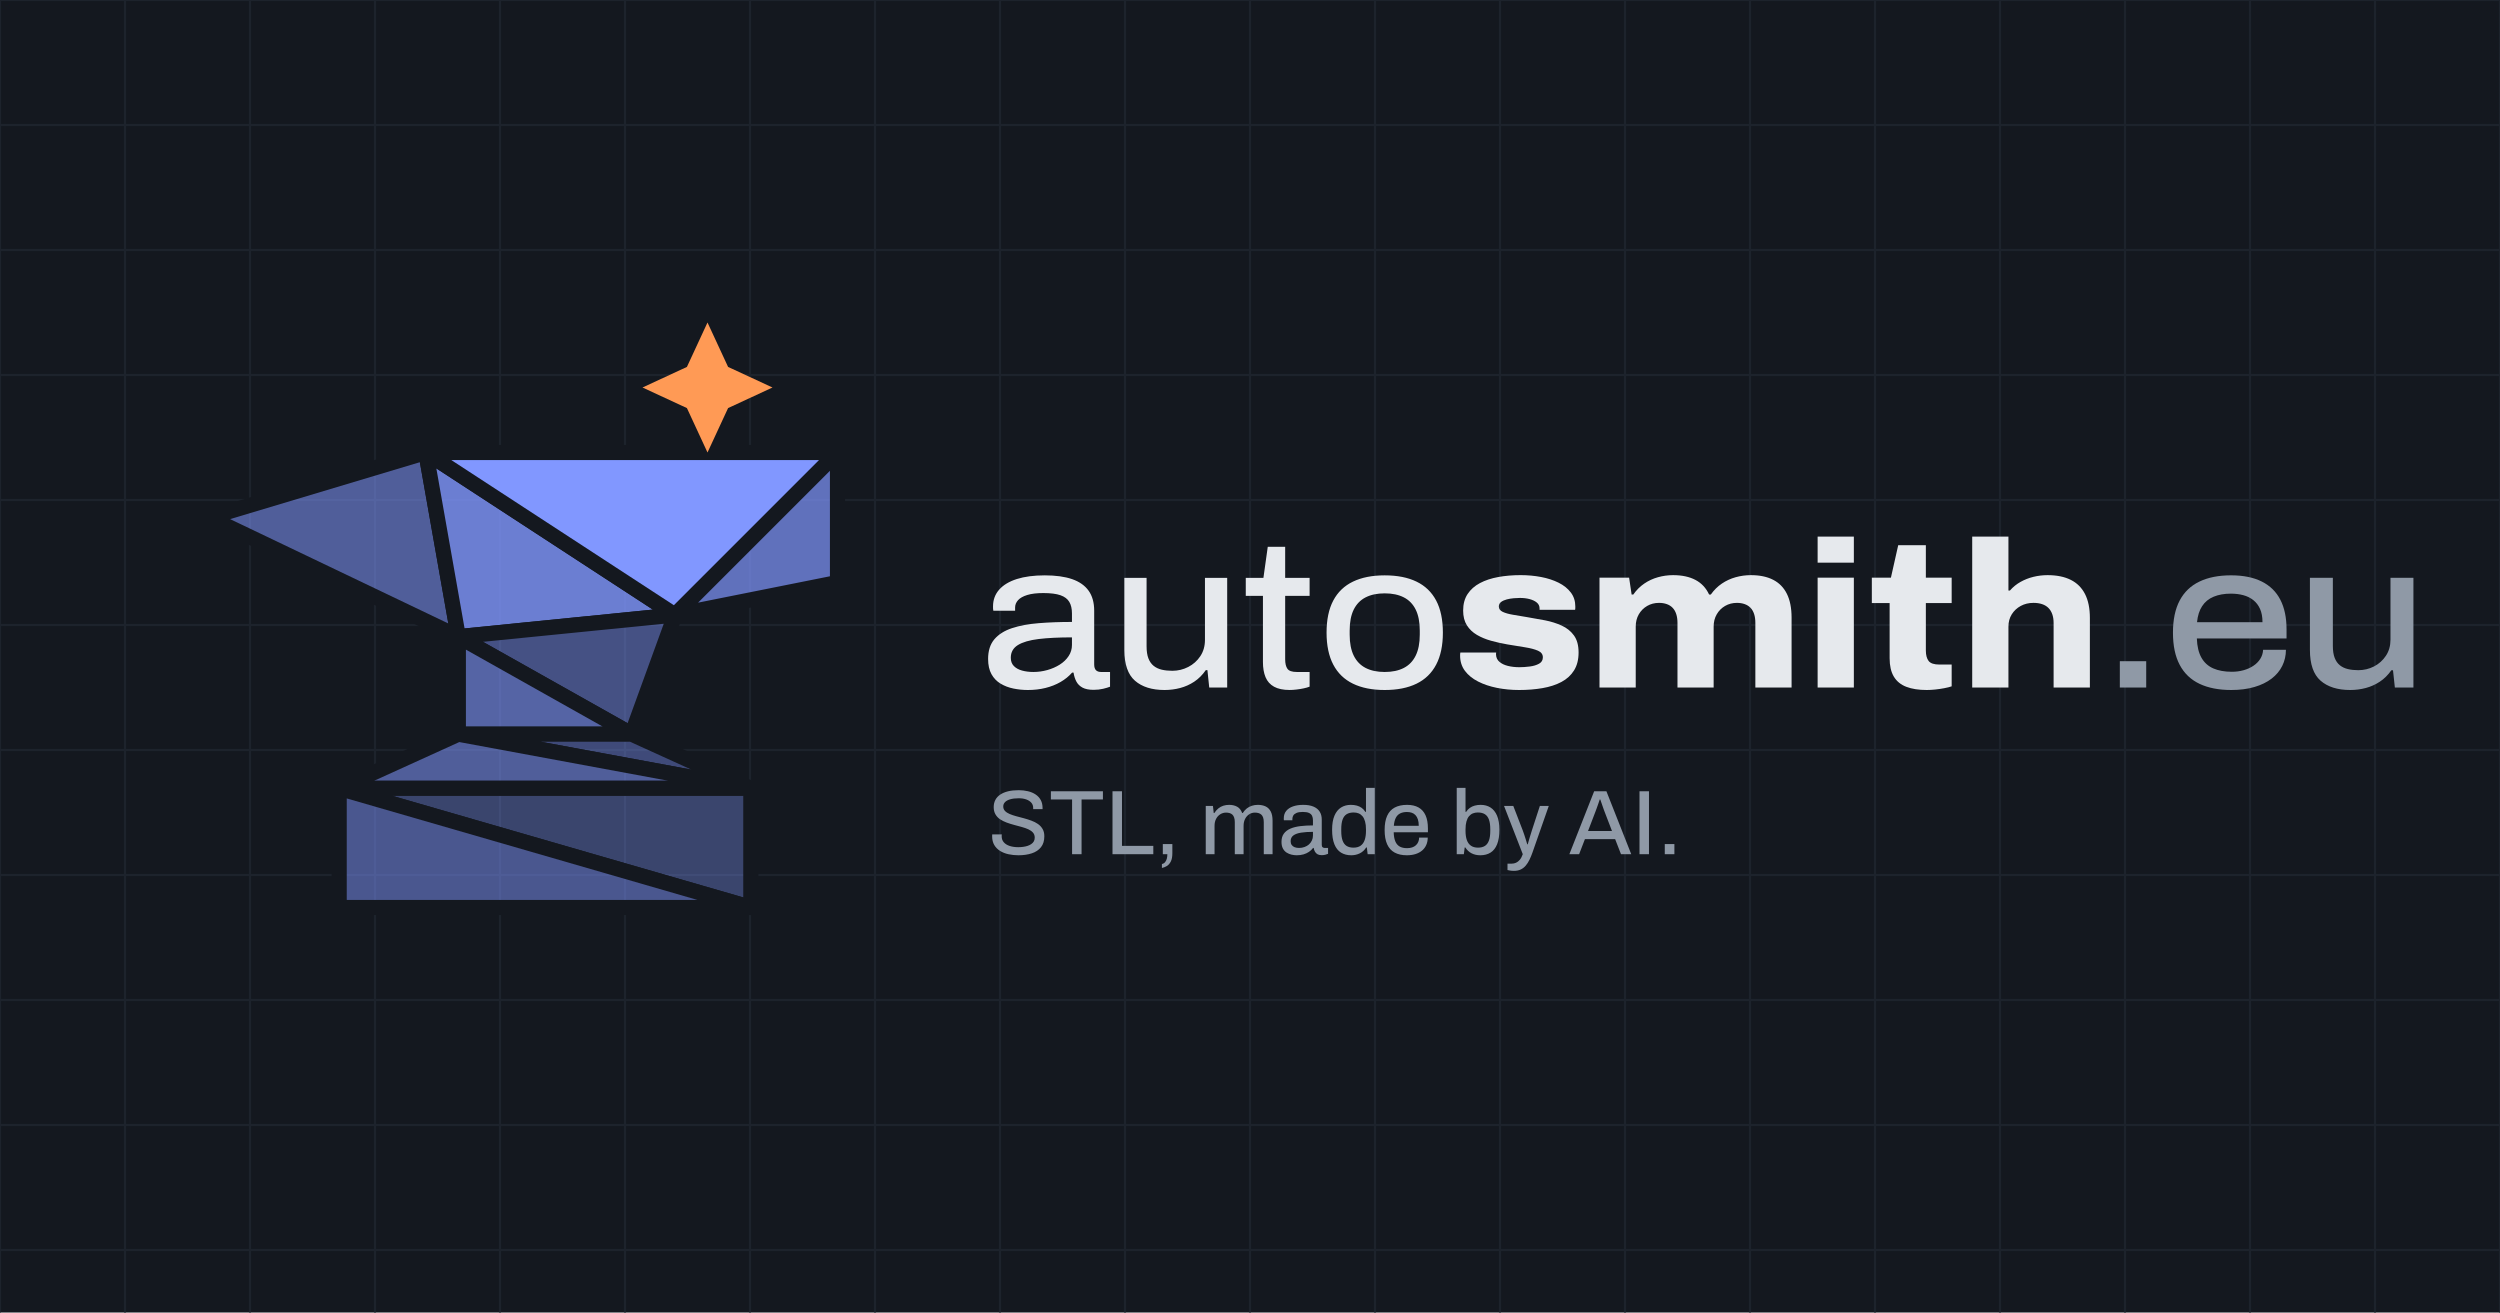
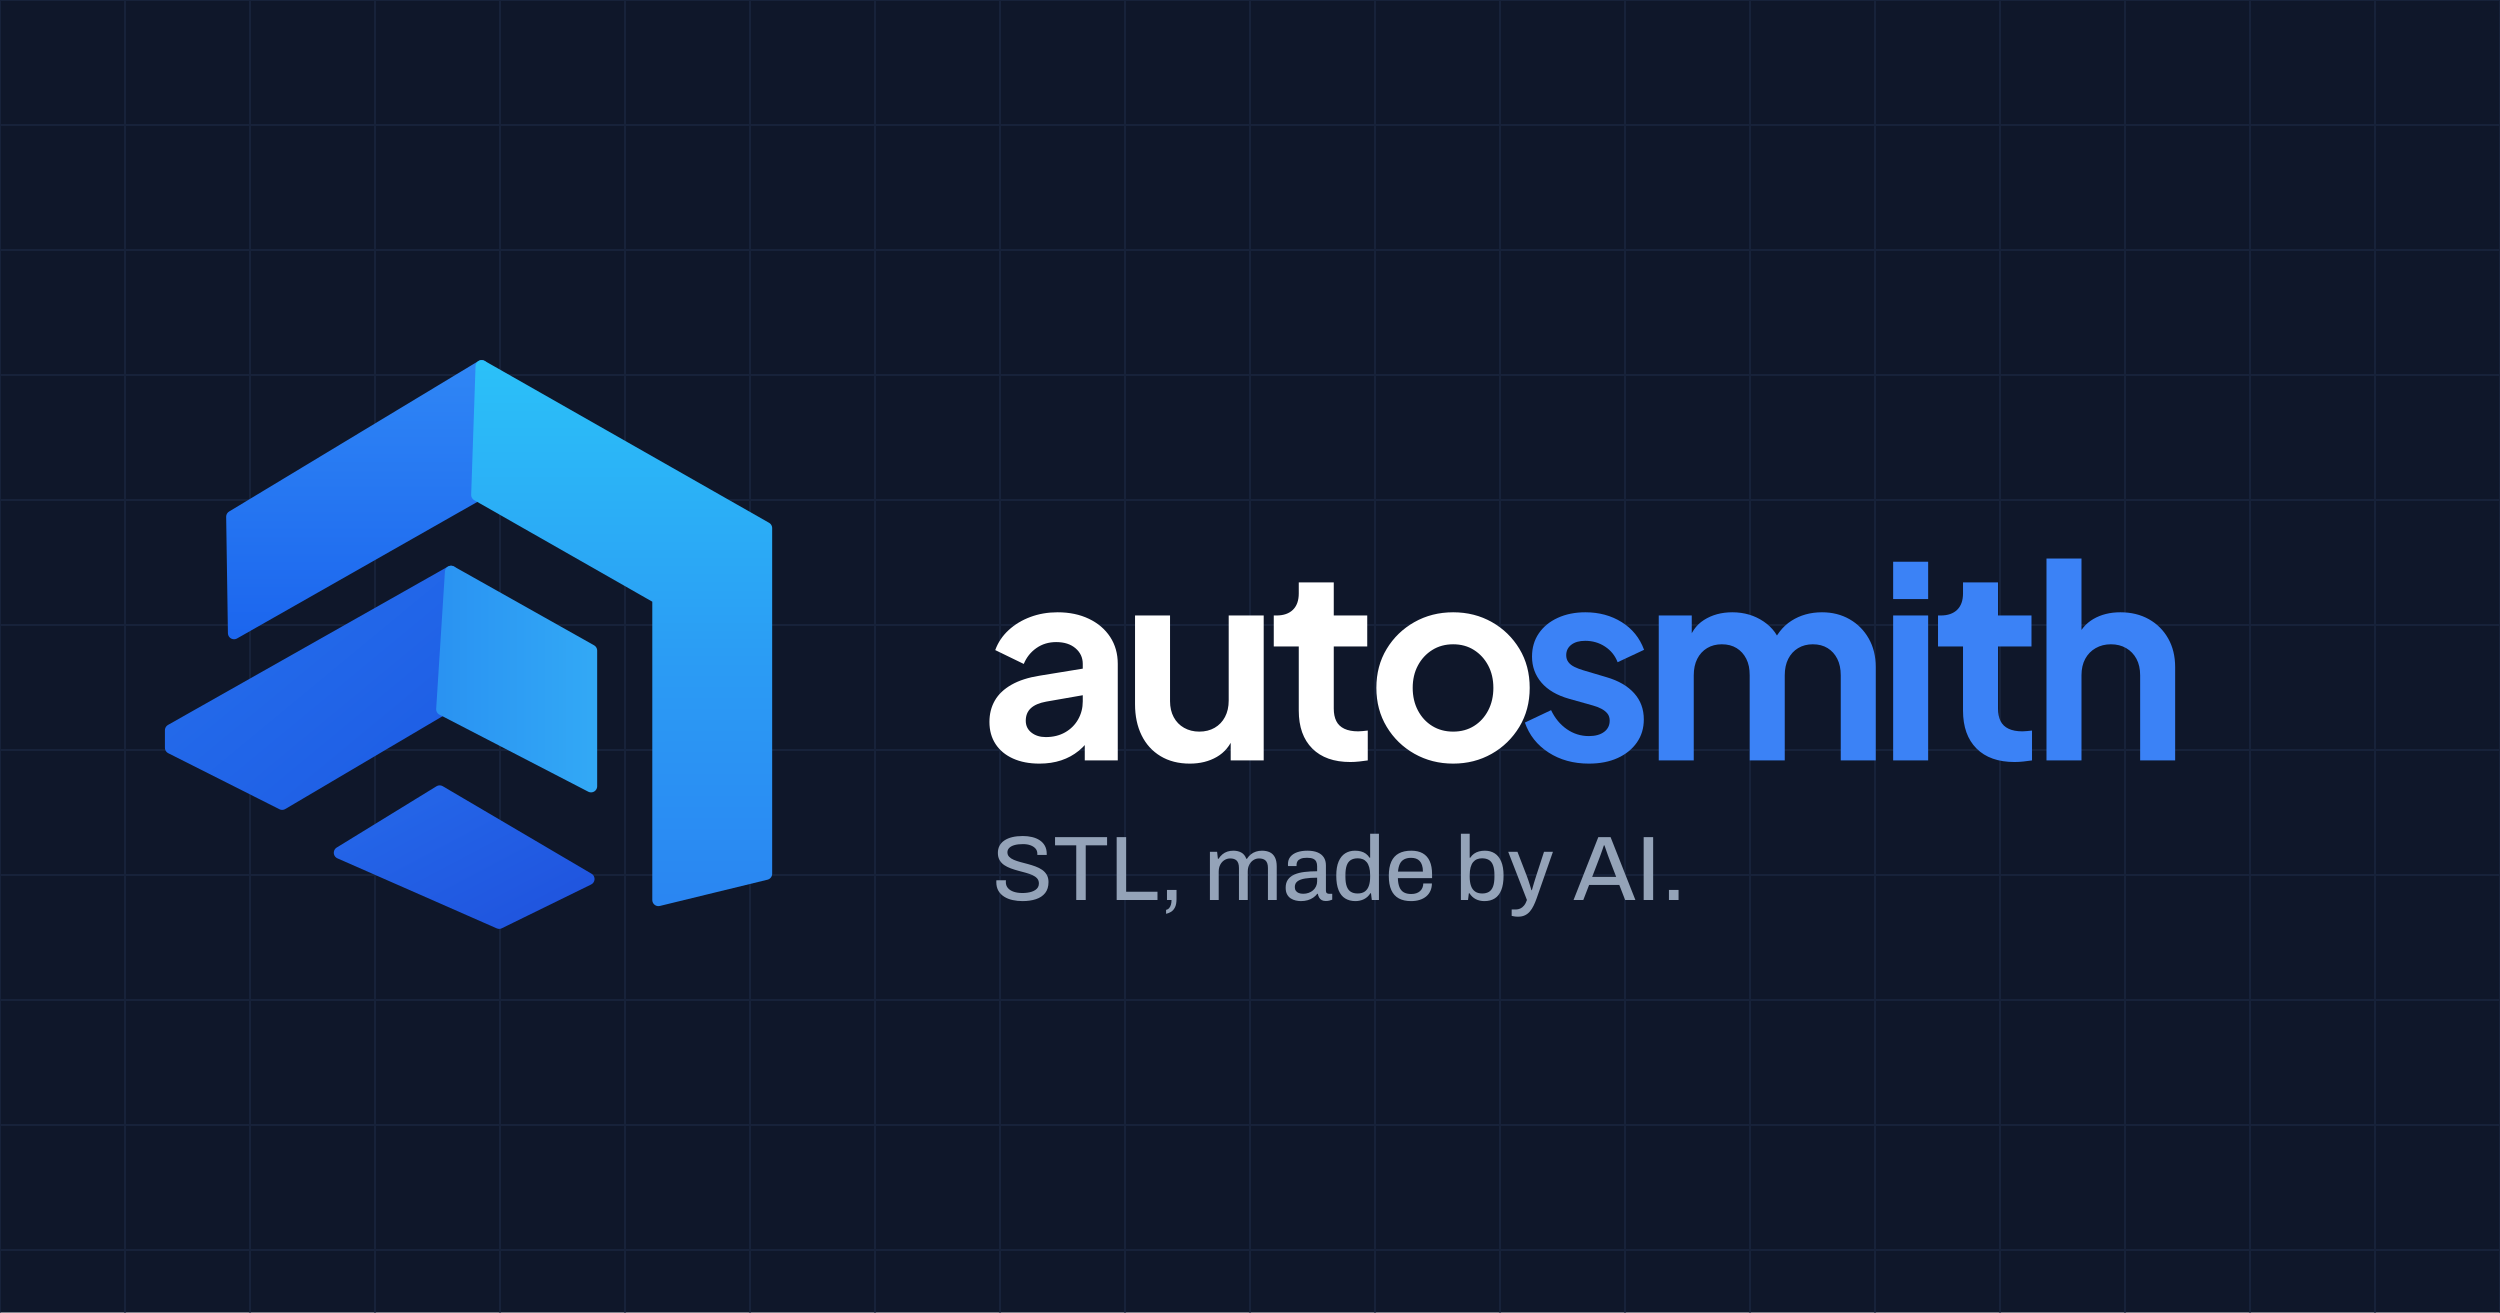
<svg xmlns="http://www.w3.org/2000/svg" viewBox="0 0 1200 630" role="img" aria-label="autosmith.eu: STL, made by AI.">
-   <rect width="1200" height="630" fill="#14181f" />
-   <g stroke="#1d232c" stroke-width="1">
+   <defs>
+     <linearGradient id="ma" x1="0" y1="0" x2="0" y2="1">
+       <stop offset="0" stop-color="#2F86F5" />
+       <stop offset="1" stop-color="#1C66EE" />
+     </linearGradient>
+     <linearGradient id="mb" x1="0" y1="0" x2="0" y2="1">
+       <stop offset="0" stop-color="#2BC0F8" />
+       <stop offset=".55" stop-color="#2B9CF4" />
+       <stop offset="1" stop-color="#2A86F2" />
+     </linearGradient>
+     <linearGradient id="mc" x1="0" y1="0" x2="1" y2="1">
+       <stop offset="0" stop-color="#2670EC" />
+       <stop offset="1" stop-color="#1D5BE4" />
+     </linearGradient>
+     <linearGradient id="md" x1="0" y1="0" x2="1" y2="0">
+       <stop offset="0" stop-color="#2A93F2" />
+       <stop offset="1" stop-color="#32A8F5" />
+     </linearGradient>
+     <linearGradient id="me" x1="0" y1="0" x2="1" y2="1">
+       <stop offset="0" stop-color="#2569EA" />
+       <stop offset="1" stop-color="#1F52DD" />
+     </linearGradient>
+   </defs>
+   <rect width="1200" height="630" fill="#0f172a" />
+   <g stroke="#17223a" stroke-width="1">
    <path d="M0 0V630" />
    <path d="M60 0V630" />
    <path d="M120 0V630" />
    <path d="M180 0V630" />
    <path d="M240 0V630" />
    <path d="M300 0V630" />
    <path d="M360 0V630" />
    <path d="M420 0V630" />
    <path d="M480 0V630" />
    <path d="M540 0V630" />
    <path d="M600 0V630" />
    <path d="M660 0V630" />
    <path d="M720 0V630" />
    <path d="M780 0V630" />
    <path d="M840 0V630" />
    <path d="M900 0V630" />
    <path d="M960 0V630" />
    <path d="M1020 0V630" />
    <path d="M1080 0V630" />
    <path d="M1140 0V630" />
    <path d="M1200 0V630" />
    <path d="M0 0H1200" />
    <path d="M0 60H1200" />
    <path d="M0 120H1200" />
    <path d="M0 180H1200" />
    <path d="M0 240H1200" />
    <path d="M0 300H1200" />
    <path d="M0 360H1200" />
    <path d="M0 420H1200" />
    <path d="M0 480H1200" />
    <path d="M0 540H1200" />
    <path d="M0 600H1200" />
  </g>
-   <g transform="translate(90 160) scale(5.2)">
-     <path d="M2 17 22 11 25 28Z" fill="#8197ff" fill-opacity="0.55" stroke="#14181f" stroke-width="1.4" stroke-linejoin="round" />
-     <path d="M22 11 25 28 45 26Z" fill="#8197ff" fill-opacity="0.8" stroke="#14181f" stroke-width="1.4" stroke-linejoin="round" />
-     <path d="M22 11 60 11 45 26Z" fill="#8197ff" fill-opacity="1" stroke="#14181f" stroke-width="1.4" stroke-linejoin="round" />
-     <path d="M60 11 60 23 45 26Z" fill="#8197ff" fill-opacity="0.7" stroke="#14181f" stroke-width="1.4" stroke-linejoin="round" />
-     <path d="M25 28 45 26 41 37Z" fill="#8197ff" fill-opacity="0.45" stroke="#14181f" stroke-width="1.4" stroke-linejoin="round" />
-     <path d="M25 28 41 37 25 37Z" fill="#8197ff" fill-opacity="0.6" stroke="#14181f" stroke-width="1.4" stroke-linejoin="round" />
-     <path d="M25 37 41 37 52 42Z" fill="#8197ff" fill-opacity="0.4" stroke="#14181f" stroke-width="1.4" stroke-linejoin="round" />
-     <path d="M25 37 52 42 14 42Z" fill="#8197ff" fill-opacity="0.55" stroke="#14181f" stroke-width="1.4" stroke-linejoin="round" />
-     <path d="M14 42 52 42 52 53Z" fill="#8197ff" fill-opacity="0.35" stroke="#14181f" stroke-width="1.4" stroke-linejoin="round" />
-     <path d="M14 42 52 53 14 53Z" fill="#8197ff" fill-opacity="0.5" stroke="#14181f" stroke-width="1.4" stroke-linejoin="round" />
-     <path d="M48 -1 49.9 3.1 54 5 49.9 6.9 48 11 46.1 6.9 42 5 46.1 3.1Z" fill="#ff9a55" />
+   <g transform="translate(59 159) scale(.42)">
+     <path d="M410 40 125 212 127 345 405 187Z" fill="url(#ma)" stroke="url(#ma)" stroke-width="14" stroke-linejoin="round" />
+     <path d="M410 40 735 225 735 620 612 650 612 305 405 187Z" fill="url(#mb)" stroke="url(#mb)" stroke-width="14" stroke-linejoin="round" />
+     <path d="M55 456 375 275 365 432 182 540 55 476Z" fill="url(#mc)" stroke="url(#mc)" stroke-width="14" stroke-linejoin="round" />
+     <path d="M375 275 535 365 535 520 365 432Z" fill="url(#md)" stroke="url(#md)" stroke-width="14" stroke-linejoin="round" />
+     <path d="M248 596 362 526 532 626 430 676Z" fill="url(#me)" stroke="url(#me)" stroke-width="14" stroke-linejoin="round" />
  </g>
-   <g transform="translate(470 330)">
-     <path fill="#e6e9ed" d="M23.4 1.2Q19.86 1.2 16.45 0.5Q13.03 -0.2 10.28 -1.85Q7.52 -3.5 5.91 -6.39Q4.29 -9.29 4.29 -13.7Q4.29 -19.61 7.3 -23.15Q10.32 -26.69 15.77 -28.49Q21.22 -30.29 28.58 -30.88Q35.94 -31.47 44.54 -31.47V-35.57Q44.54 -38.93 43.27 -41.08Q42 -43.24 39.02 -44.29Q36.04 -45.33 30.78 -45.33Q26.08 -45.33 23.07 -44.4Q20.07 -43.47 18.66 -41.91Q17.25 -40.34 17.25 -38.39V-36.86H6.8Q6.7 -37.33 6.67 -37.79Q6.65 -38.26 6.65 -38.89Q6.65 -43.61 9.59 -46.95Q12.53 -50.3 18.09 -52.07Q23.65 -53.83 31.5 -53.83Q39.35 -53.83 44.61 -52.02Q49.86 -50.2 52.53 -46.46Q55.21 -42.73 55.21 -36.85V-11.12Q55.21 -9.17 56.06 -8.31Q56.91 -7.45 58.52 -7.45H62.82V-0.38Q61.56 0.12 59.48 0.62Q57.41 1.12 54.93 1.12Q51.6 1.12 49.61 0.06Q47.63 -1.01 46.64 -2.89Q45.66 -4.77 45.3 -7.14H44.6Q42.34 -4.55 39.07 -2.65Q35.8 -0.76 31.83 0.22Q27.86 1.2 23.4 1.2ZM26.01 -7.45Q29.4 -7.45 32.7 -8.37Q36 -9.3 38.66 -10.97Q41.33 -12.65 42.93 -15.07Q44.54 -17.48 44.54 -20.44V-24.06Q35.12 -24.06 28.55 -23.27Q21.98 -22.47 18.58 -20.36Q15.18 -18.25 15.18 -14.28Q15.18 -11.81 16.65 -10.31Q18.11 -8.81 20.59 -8.13Q23.07 -7.45 26.01 -7.45Z M88.99 1.2Q79.89 1.2 74.79 -3.25Q69.69 -7.7 69.69 -17.96V-52.63H80.36V-19.75Q80.36 -16.23 81.24 -13.96Q82.13 -11.68 83.77 -10.38Q85.41 -9.07 87.69 -8.54Q89.96 -8.02 92.69 -8.02Q96.79 -8.02 100.36 -9.86Q103.93 -11.69 106.16 -15.04Q108.38 -18.39 108.38 -22.86V-52.63H119.05V0H110.43L109.56 -8.33H108.78Q106.38 -4.88 103.23 -2.79Q100.07 -0.7 96.44 0.25Q92.81 1.2 88.99 1.2Z M149.05 1.19Q144.37 1.19 141.54 -0.38Q138.72 -1.94 137.46 -4.95Q136.21 -7.96 136.21 -12.23V-43.99H127.97V-52.63H136.44L138.53 -67.55H146.88V-52.63H158.61V-43.99H146.88V-13.56Q146.88 -10.51 147.97 -8.98Q149.06 -7.45 152.48 -7.45H158.61V-0.41Q157.43 0.06 155.74 0.42Q154.05 0.78 152.28 0.98Q150.51 1.19 149.05 1.19Z M194.66 1.2Q185.66 1.2 179.42 -1.83Q173.18 -4.86 169.97 -10.98Q166.75 -17.11 166.75 -26.33Q166.75 -35.66 169.97 -41.74Q173.18 -47.81 179.42 -50.82Q185.66 -53.83 194.66 -53.83Q203.72 -53.83 209.93 -50.82Q216.15 -47.81 219.36 -41.74Q222.58 -35.66 222.58 -26.33Q222.58 -17.11 219.36 -10.98Q216.15 -4.86 209.93 -1.83Q203.72 1.2 194.66 1.2ZM194.66 -7.45Q200.06 -7.45 203.82 -9.38Q207.58 -11.32 209.53 -15.3Q211.49 -19.29 211.49 -25.37V-27.3Q211.49 -33.45 209.53 -37.4Q207.58 -41.35 203.82 -43.27Q200.06 -45.19 194.66 -45.19Q189.28 -45.19 185.51 -43.27Q181.75 -41.35 179.79 -37.4Q177.84 -33.45 177.84 -27.3V-25.37Q177.84 -19.29 179.79 -15.3Q181.75 -11.32 185.51 -9.38Q189.28 -7.45 194.66 -7.45Z" />
-     <path fill="#e6e9ed" d="M259.16 1.2Q253.61 1.2 248.54 0.18Q243.46 -0.84 239.48 -2.87Q235.49 -4.9 233.17 -7.99Q230.85 -11.09 230.85 -15.31Q230.85 -15.7 230.87 -16.07Q230.9 -16.45 230.97 -16.8H248.17Q248.11 -16.54 248.1 -16.28Q248.09 -16.01 248.09 -15.81Q248.17 -13.67 249.72 -12.33Q251.28 -10.98 253.81 -10.36Q256.35 -9.74 259.3 -9.74Q261.69 -9.74 264.31 -10.08Q266.92 -10.41 268.74 -11.42Q270.57 -12.42 270.57 -14.48Q270.57 -16.64 268.24 -17.66Q265.91 -18.68 262.03 -19.3Q258.15 -19.91 253.45 -20.7Q249.47 -21.39 245.71 -22.44Q241.95 -23.48 238.93 -25.25Q235.91 -27.01 234.11 -29.84Q232.31 -32.68 232.31 -36.93Q232.31 -41.62 234.45 -44.87Q236.59 -48.11 240.38 -50.12Q244.16 -52.12 249.17 -53.03Q254.18 -53.94 259.9 -53.94Q265.02 -53.94 269.72 -53.04Q274.41 -52.15 278.13 -50.3Q281.84 -48.45 283.99 -45.6Q286.15 -42.76 286.15 -38.9Q286.15 -38.48 286.14 -37.99Q286.12 -37.51 286.05 -37.29H268.99V-37.97Q268.99 -39.67 267.67 -40.77Q266.36 -41.86 264.23 -42.43Q262.11 -42.99 259.58 -42.99Q258.34 -42.99 256.6 -42.85Q254.86 -42.7 253.23 -42.28Q251.6 -41.85 250.52 -41.05Q249.44 -40.24 249.44 -38.88Q249.44 -37.19 251.3 -36.31Q253.17 -35.43 256.26 -34.91Q259.35 -34.39 262.99 -33.78Q267.24 -33.09 271.61 -32.24Q275.98 -31.38 279.63 -29.71Q283.28 -28.04 285.5 -24.98Q287.72 -21.92 287.72 -16.79Q287.72 -11.69 285.54 -8.2Q283.36 -4.71 279.47 -2.65Q275.59 -0.6 270.39 0.3Q265.18 1.2 259.16 1.2Z M297.76 0V-52.73H311.97L313.18 -44.62H313.98Q316.21 -47.81 319.23 -49.87Q322.24 -51.93 325.81 -52.93Q329.38 -53.93 333.08 -53.93Q339.47 -53.93 343.83 -51.63Q348.2 -49.32 350.37 -44.62H351.19Q353.44 -47.81 356.48 -49.87Q359.52 -51.93 363.1 -52.93Q366.69 -53.93 370.41 -53.93Q376.79 -53.93 381.13 -51.69Q385.48 -49.46 387.72 -44.93Q389.96 -40.4 389.96 -33.52V0H372.57V-31.02Q372.57 -33.43 371.98 -35.25Q371.38 -37.07 370.26 -38.24Q369.13 -39.42 367.46 -40.02Q365.8 -40.62 363.73 -40.62Q360.58 -40.62 358.04 -39.15Q355.5 -37.67 354.03 -35.12Q352.55 -32.56 352.55 -29.23V0H335.19V-31.02Q335.19 -33.43 334.59 -35.25Q334 -37.07 332.87 -38.24Q331.75 -39.42 330.08 -40.02Q328.41 -40.62 326.33 -40.62Q323.18 -40.62 320.64 -39.15Q318.1 -37.67 316.62 -35.12Q315.15 -32.56 315.15 -29.23V0Z M402.46 -59.91V-72.43H419.85V-59.91ZM402.46 0V-52.73H419.85V0Z M454.85 1.2Q449.01 1.2 445.03 -0.33Q441.05 -1.86 439.03 -5.24Q437.02 -8.61 437.02 -14.07V-40.52H428.48V-52.73H437.64L441.14 -68.29H454.41V-52.73H466.8V-40.52H454.41V-17.76Q454.41 -14.48 455.74 -12.74Q457.08 -11.01 460.95 -11.01H466.8V-0.56Q465.44 -0.08 463.26 0.33Q461.08 0.75 458.82 0.98Q456.56 1.2 454.85 1.2Z M476.66 0V-72.43H494.05V-46.56H494.77Q496.98 -49.08 499.86 -50.69Q502.74 -52.31 506.06 -53.12Q509.38 -53.93 512.81 -53.93Q519.46 -53.93 523.97 -51.67Q528.48 -49.41 530.81 -44.86Q533.14 -40.3 533.14 -33.38V0H515.73V-30.94Q515.73 -33.38 515.08 -35.2Q514.43 -37.02 513.21 -38.22Q511.99 -39.42 510.19 -40.02Q508.39 -40.62 506.06 -40.62Q502.66 -40.62 499.95 -39.15Q497.24 -37.67 495.64 -35.12Q494.05 -32.56 494.05 -29.23V0Z" />
-     <path fill="#8f99a6" d="M547.52 0V-12.62H560.18V0Z M600.99 1.2Q592.03 1.2 585.78 -1.76Q579.54 -4.71 576.28 -10.82Q573.02 -16.92 573.02 -26.3Q573.02 -35.64 576.24 -41.74Q579.46 -47.83 585.7 -50.83Q591.93 -53.84 600.91 -53.84Q609.74 -53.84 615.67 -50.85Q621.61 -47.87 624.57 -42.11Q627.54 -36.35 627.54 -27.91V-23.53H584.49Q584.68 -17.9 586.67 -14.35Q588.66 -10.8 592.36 -9.17Q596.06 -7.55 601.28 -7.55Q604.25 -7.55 606.9 -8.29Q609.55 -9.03 611.6 -10.4Q613.66 -11.76 614.91 -13.72Q616.16 -15.68 616.29 -18.08H627.25Q627.23 -13.91 625.48 -10.37Q623.73 -6.83 620.36 -4.25Q617 -1.67 612.12 -0.24Q607.24 1.2 600.99 1.2ZM584.57 -31.34H615.99Q615.99 -35.11 614.82 -37.72Q613.65 -40.32 611.57 -41.96Q609.5 -43.59 606.76 -44.32Q604.02 -45.05 600.83 -45.05Q596.07 -45.05 592.55 -43.58Q589.02 -42.11 587.03 -39.06Q585.03 -36.02 584.57 -31.34Z M658.1 1.2Q648.99 1.2 643.87 -3.28Q638.76 -7.76 638.76 -18.04V-52.64H649.77V-19.91Q649.77 -16.46 650.65 -14.21Q651.52 -11.97 653.14 -10.67Q654.76 -9.37 657.01 -8.84Q659.26 -8.31 661.96 -8.31Q666.02 -8.31 669.54 -10.12Q673.06 -11.94 675.24 -15.24Q677.43 -18.54 677.43 -22.93V-52.64H688.44V0H679.53L678.64 -8.27H677.85Q675.47 -4.88 672.33 -2.8Q669.19 -0.72 665.56 0.24Q661.94 1.2 658.1 1.2Z" />
-   </g>
-   <g transform="translate(474 410)">
-     <path fill="#8f99a6" d="M14.82 0.53Q12.35 0.53 10.07 0.03Q7.79 -0.46 6.03 -1.57Q4.27 -2.67 3.25 -4.39Q2.23 -6.12 2.23 -8.59Q2.23 -8.83 2.24 -9.06Q2.26 -9.29 2.27 -9.48H6.86Q6.85 -9.34 6.82 -9.07Q6.8 -8.8 6.8 -8.59Q6.8 -6.89 7.81 -5.72Q8.81 -4.55 10.62 -3.95Q12.43 -3.35 14.76 -3.35Q15.9 -3.35 17.04 -3.5Q18.19 -3.64 19.2 -3.97Q20.22 -4.3 21 -4.84Q21.78 -5.37 22.23 -6.13Q22.67 -6.9 22.67 -7.94Q22.67 -9.39 21.84 -10.34Q21.01 -11.29 19.61 -11.93Q18.22 -12.56 16.45 -13.05Q14.69 -13.55 12.82 -14.03Q10.96 -14.52 9.19 -15.17Q7.43 -15.82 6.03 -16.75Q4.64 -17.69 3.81 -19.13Q2.98 -20.56 2.98 -22.6Q2.98 -24.53 3.78 -26.05Q4.58 -27.57 6.13 -28.6Q7.68 -29.64 9.9 -30.18Q12.12 -30.71 14.97 -30.71Q17.34 -30.71 19.41 -30.21Q21.49 -29.72 23.07 -28.67Q24.65 -27.62 25.54 -26.01Q26.43 -24.4 26.43 -22.16V-21.63H21.92V-22.24Q21.92 -23.69 21.03 -24.7Q20.15 -25.71 18.6 -26.27Q17.05 -26.83 15.05 -26.83Q12.56 -26.83 10.89 -26.34Q9.23 -25.85 8.4 -24.97Q7.56 -24.09 7.56 -22.91Q7.56 -21.61 8.4 -20.74Q9.23 -19.87 10.63 -19.28Q12.03 -18.69 13.8 -18.21Q15.56 -17.74 17.42 -17.25Q19.28 -16.75 21.04 -16.1Q22.81 -15.46 24.21 -14.49Q25.61 -13.52 26.44 -12.09Q27.28 -10.65 27.28 -8.61Q27.28 -5.36 25.67 -3.34Q24.07 -1.32 21.26 -0.4Q18.46 0.53 14.82 0.53Z M40.6 0V-26.25H30.42V-30.18H55.4V-26.25H45.15V0Z M60 0V-30.18H64.55V-3.97H79.59V0Z M83.72 6.63V4.73Q84.65 4.54 85.21 3.87Q85.78 3.2 86.06 2.2Q86.33 1.2 86.33 0H84.15V-4.84H88.73V-0.48Q88.73 2.05 87.99 3.52Q87.24 4.99 86.09 5.69Q84.93 6.38 83.72 6.63Z  M104.76 0V-23.14H108.21L108.59 -19.77H108.89Q109.75 -21.09 110.81 -21.96Q111.87 -22.83 113.18 -23.25Q114.49 -23.67 116.01 -23.67Q118.19 -23.67 119.82 -22.78Q121.45 -21.89 122.24 -19.77H122.53Q123.36 -21.07 124.44 -21.93Q125.52 -22.79 126.87 -23.23Q128.22 -23.67 129.76 -23.67Q131.85 -23.67 133.43 -22.95Q135.02 -22.22 135.92 -20.55Q136.83 -18.88 136.83 -16.07V0H132.61V-15.36Q132.61 -16.71 132.29 -17.61Q131.97 -18.51 131.4 -19.01Q130.83 -19.51 130.05 -19.73Q129.27 -19.95 128.35 -19.95Q126.87 -19.95 125.65 -19.17Q124.42 -18.39 123.67 -16.97Q122.92 -15.54 122.92 -13.57V0H118.7V-15.36Q118.7 -16.71 118.38 -17.61Q118.06 -18.51 117.51 -19.01Q116.95 -19.51 116.18 -19.73Q115.4 -19.95 114.52 -19.95Q113.02 -19.95 111.76 -19.17Q110.49 -18.39 109.74 -16.97Q108.98 -15.54 108.98 -13.57V0Z M148.44 0.53Q147.26 0.53 145.97 0.24Q144.69 -0.05 143.58 -0.75Q142.48 -1.45 141.8 -2.71Q141.12 -3.96 141.12 -5.91Q141.12 -8.3 142.24 -9.84Q143.36 -11.38 145.37 -12.25Q147.39 -13.12 150.17 -13.46Q152.94 -13.8 156.22 -13.8V-16.25Q156.22 -17.47 155.81 -18.37Q155.4 -19.27 154.36 -19.77Q153.31 -20.27 151.34 -20.27Q149.42 -20.27 148.32 -19.79Q147.22 -19.31 146.78 -18.56Q146.34 -17.81 146.34 -16.94V-16.28H142.27Q142.22 -16.5 142.22 -16.72Q142.22 -16.94 142.22 -17.25Q142.22 -19.34 143.39 -20.77Q144.57 -22.21 146.67 -22.94Q148.77 -23.67 151.53 -23.67Q154.5 -23.67 156.47 -22.83Q158.44 -21.99 159.44 -20.43Q160.44 -18.87 160.44 -16.65V-4.5Q160.44 -3.66 160.85 -3.33Q161.26 -2.99 161.83 -2.99H163.47V-0.16Q162.91 0.08 162.13 0.28Q161.36 0.48 160.36 0.48Q159.2 0.48 158.42 0.05Q157.64 -0.39 157.19 -1.18Q156.73 -1.97 156.56 -2.98H156.28Q155.49 -1.92 154.32 -1.12Q153.16 -0.33 151.69 0.1Q150.22 0.53 148.44 0.53ZM149.56 -2.99Q150.94 -2.99 152.15 -3.43Q153.37 -3.86 154.26 -4.64Q155.16 -5.42 155.69 -6.54Q156.22 -7.65 156.22 -8.97V-10.71Q152.93 -10.71 150.53 -10.33Q148.12 -9.96 146.81 -8.98Q145.51 -8.01 145.51 -6.23Q145.51 -5.16 146 -4.44Q146.49 -3.71 147.41 -3.35Q148.32 -2.99 149.56 -2.99Z M174.59 0.53Q171.75 0.53 169.68 -0.75Q167.62 -2.02 166.52 -4.72Q165.41 -7.42 165.41 -11.71Q165.41 -15.84 166.54 -18.48Q167.67 -21.12 169.7 -22.4Q171.73 -23.67 174.39 -23.67Q175.95 -23.67 177.26 -23.32Q178.57 -22.97 179.61 -22.22Q180.64 -21.47 181.39 -20.29H181.67V-31.81H185.89V0H182.47L182.08 -3.23H181.77Q180.61 -1.34 178.71 -0.4Q176.82 0.53 174.59 0.53ZM175.68 -3.13Q177.8 -3.13 179.12 -4.08Q180.43 -5.02 181.05 -6.81Q181.67 -8.61 181.67 -11.2V-11.88Q181.67 -14.13 181.23 -15.69Q180.79 -17.26 180 -18.2Q179.21 -19.15 178.13 -19.58Q177.06 -20.01 175.78 -20.01Q173.68 -20.01 172.36 -19.17Q171.04 -18.33 170.42 -16.56Q169.8 -14.78 169.8 -11.98V-11.11Q169.8 -8.26 170.45 -6.5Q171.1 -4.74 172.41 -3.93Q173.71 -3.13 175.68 -3.13Z M201.29 0.53Q197.8 0.53 195.42 -0.77Q193.04 -2.07 191.83 -4.75Q190.62 -7.44 190.62 -11.57Q190.62 -15.75 191.83 -18.41Q193.04 -21.08 195.44 -22.37Q197.85 -23.67 201.42 -23.67Q204.7 -23.67 206.92 -22.41Q209.14 -21.15 210.27 -18.64Q211.4 -16.13 211.4 -12.32V-10.51H194.98Q195.04 -7.88 195.74 -6.17Q196.44 -4.47 197.84 -3.67Q199.23 -2.88 201.37 -2.88Q202.74 -2.88 203.8 -3.23Q204.87 -3.59 205.61 -4.26Q206.36 -4.92 206.76 -5.87Q207.17 -6.81 207.18 -7.94H211.32Q211.3 -5.99 210.61 -4.42Q209.92 -2.86 208.62 -1.75Q207.32 -0.65 205.47 -0.06Q203.62 0.53 201.29 0.53ZM195.04 -13.63H207Q207 -15.46 206.58 -16.71Q206.17 -17.96 205.42 -18.75Q204.67 -19.54 203.64 -19.89Q202.61 -20.24 201.34 -20.24Q199.38 -20.24 198.03 -19.54Q196.67 -18.83 195.95 -17.37Q195.23 -15.91 195.04 -13.63Z  M236.53 0.53Q234.22 0.53 232.38 -0.4Q230.54 -1.34 229.35 -3.23H229.05L228.65 0H225.23V-31.81H229.45V-20.29H229.73Q230.48 -21.47 231.54 -22.22Q232.6 -22.97 233.92 -23.32Q235.24 -23.67 236.73 -23.67Q239.42 -23.67 241.44 -22.4Q243.45 -21.12 244.58 -18.48Q245.71 -15.84 245.71 -11.71Q245.71 -7.42 244.6 -4.72Q243.5 -2.02 241.46 -0.75Q239.42 0.53 236.53 0.53ZM235.45 -3.13Q237.41 -3.13 238.71 -3.93Q240.02 -4.74 240.67 -6.5Q241.33 -8.26 241.33 -11.11V-11.98Q241.33 -14.78 240.7 -16.56Q240.08 -18.33 238.76 -19.17Q237.44 -20.01 235.34 -20.01Q234.07 -20.01 232.99 -19.58Q231.92 -19.15 231.12 -18.2Q230.33 -17.26 229.89 -15.69Q229.45 -14.13 229.45 -11.88V-11.2Q229.45 -8.61 230.07 -6.81Q230.69 -5.02 232.03 -4.08Q233.36 -3.13 235.45 -3.13Z M252.7 8.01Q251.49 8.01 250.67 7.84Q249.85 7.66 249.6 7.62V4.55H251.67Q252.71 4.55 253.7 4.11Q254.69 3.67 255.53 2.67Q256.37 1.66 256.93 0L247.94 -23.14H252.38L256.91 -11.42Q257.23 -10.61 257.62 -9.41Q258 -8.22 258.41 -6.96Q258.81 -5.7 259.08 -4.72H259.31Q259.51 -5.41 259.76 -6.29Q260.01 -7.16 260.28 -8.09Q260.55 -9.01 260.83 -9.87Q261.11 -10.73 261.3 -11.38L265.13 -23.14H269.41L261.58 -0.77Q260.92 1.11 260.13 2.72Q259.35 4.33 258.34 5.51Q257.33 6.7 255.95 7.35Q254.57 8.01 252.7 8.01Z  M279.3 0 291.19 -30.18H297.08L308.99 0H304.07L301.26 -7.23H286.77L283.98 0ZM288.25 -11.11H299.76L296.24 -20.27Q296.08 -20.68 295.83 -21.37Q295.58 -22.06 295.29 -22.91Q294.99 -23.76 294.69 -24.64Q294.39 -25.53 294.13 -26.25H293.87Q293.59 -25.38 293.19 -24.24Q292.79 -23.1 292.41 -22.03Q292.03 -20.96 291.76 -20.27Z M312.96 0V-30.18H317.51V0Z M325.09 0V-4.84H329.71V0Z" />
+   <path fill="#FFFFFF" d="M498.928 366.536Q491.632 366.536 486.224 364.088Q480.816 361.64 477.872 357.144Q474.928 352.648 474.928 346.536Q474.928 340.776 477.52 336.264Q480.112 331.752 485.504 328.68Q490.896 325.608 499.024 324.328L521.776 320.616V333.352L502.192 336.776Q497.264 337.672 494.816 339.928Q492.368 342.184 492.368 345.96Q492.368 349.512 495.104 351.656Q497.84 353.8 501.968 353.8Q507.28 353.8 511.28 351.512Q515.28 349.224 517.504 345.304Q519.728 341.384 519.728 336.648V318.664Q519.728 314.152 516.256 311.176Q512.784 308.2 506.96 308.2Q501.552 308.2 497.44 311.096Q493.328 313.992 491.408 318.696L477.712 312.04Q479.728 306.536 484.128 302.472Q488.528 298.408 494.576 296.152Q500.624 293.896 507.632 293.896Q516.144 293.896 522.688 297.032Q529.232 300.168 532.88 305.736Q536.528 311.304 536.528 318.664V365.0H520.688V353.128L524.304 352.904Q521.552 357.32 517.824 360.36Q514.096 363.4 509.376 364.968Q504.656 366.536 498.928 366.536ZM571.12 366.536Q562.992 366.536 557.056 362.952Q551.12 359.368 547.968 352.952Q544.816 346.536 544.816 338.024V295.432H561.616V336.584Q561.616 340.936 563.376 344.232Q565.136 347.528 568.352 349.352Q571.568 351.176 575.664 351.176Q579.856 351.176 583.04 349.336Q586.224 347.496 588.0 344.136Q589.776 340.776 589.776 336.264V295.432H606.576V365.0H590.736V351.304L592.048 353.736Q589.616 360.104 584.064 363.32Q578.512 366.536 571.12 366.536ZM648.176 365.768Q636.368 365.768 629.888 359.288Q623.408 352.808 623.408 341.096V310.312H611.408V295.432H612.688Q617.808 295.432 620.608 292.696Q623.408 289.96 623.408 284.84V279.56H640.208V295.432H656.272V310.312H640.208V340.136Q640.208 343.688 641.424 346.12Q642.64 348.552 645.28 349.8Q647.92 351.048 651.952 351.048Q652.88 351.048 654.096 350.92Q655.312 350.792 656.528 350.664V365.0Q654.704 365.288 652.4 365.528Q650.096 365.768 648.176 365.768ZM697.52 366.536Q687.312 366.536 678.944 361.816Q670.576 357.096 665.616 348.872Q660.656 340.648 660.656 330.184Q660.656 319.656 665.6 311.496Q670.544 303.336 678.896 298.616Q687.248 293.896 697.52 293.896Q707.792 293.896 716.096 298.6Q724.4 303.304 729.328 311.464Q734.256 319.624 734.256 330.184Q734.256 340.68 729.28 348.904Q724.304 357.128 716.0 361.832Q707.696 366.536 697.52 366.536ZM697.52 351.176Q703.184 351.176 707.504 348.488Q711.824 345.8 714.32 341.032Q716.816 336.264 716.816 330.184Q716.816 324.104 714.32 319.416Q711.824 314.728 707.504 311.992Q703.184 309.256 697.52 309.256Q691.856 309.256 687.488 311.992Q683.12 314.728 680.608 319.416Q678.096 324.104 678.096 330.184Q678.096 336.264 680.608 341.032Q683.12 345.8 687.488 348.488Q691.856 351.176 697.52 351.176Z" />
+   <path fill="#3B82F6" d="M762.664 366.536Q751.56 366.536 743.32 361.208Q735.08 355.88 731.944 346.824L744.52 340.872Q747.272 346.664 752.056 349.992Q756.84 353.32 762.664 353.32Q767.272 353.32 769.96 351.32Q772.648 349.32 772.648 345.896Q772.648 343.848 771.56 342.504Q770.472 341.16 768.648 340.2Q766.824 339.24 764.584 338.632L753.192 335.432Q744.392 332.936 739.88 327.64Q735.368 322.344 735.368 315.176Q735.368 308.776 738.632 304.008Q741.896 299.24 747.72 296.568Q753.544 293.896 761 293.896Q770.856 293.896 778.44 298.632Q786.024 303.368 789.16 311.912L776.456 317.864Q774.664 313.16 770.44 310.376Q766.216 307.592 760.904 307.592Q756.68 307.592 754.232 309.48Q751.784 311.368 751.784 314.504Q751.784 316.424 752.808 317.8Q753.832 319.176 755.72 320.104Q757.608 321.032 759.976 321.736L771.176 325.064Q779.784 327.592 784.408 332.76Q789.032 337.928 789.032 345.32Q789.032 351.624 785.704 356.392Q782.376 361.16 776.488 363.848Q770.6 366.536 762.664 366.536ZM796.2 365.0V295.432H812.04V311.464L810.216 308.872Q812.072 301.32 817.88 297.608Q823.688 293.896 831.496 293.896Q840.008 293.896 846.552 298.328Q853.096 302.76 855.016 310.12L850.216 310.536Q853.448 302.12 859.832 298.008Q866.216 293.896 874.568 293.896Q881.96 293.896 887.784 297.224Q893.608 300.552 896.984 306.472Q900.36 312.392 900.36 320.168V365.0H883.56V324.168Q883.56 319.528 881.896 316.232Q880.232 312.936 877.256 311.096Q874.28 309.256 870.152 309.256Q866.152 309.256 863.096 311.096Q860.04 312.936 858.36 316.248Q856.68 319.56 856.68 324.168V365.0H839.88V324.168Q839.88 319.528 838.216 316.232Q836.552 312.936 833.576 311.096Q830.6 309.256 826.472 309.256Q822.44 309.256 819.4 311.096Q816.36 312.936 814.68 316.248Q813 319.56 813 324.168V365.0ZM908.712 365.0V295.432H925.512V365.0ZM908.712 287.56V269.64H925.512V287.56ZM967.016 365.768Q955.208 365.768 948.728 359.288Q942.248 352.808 942.248 341.096V310.312H930.248V295.432H931.528Q936.648 295.432 939.448 292.696Q942.248 289.96 942.248 284.84V279.56H959.048V295.432H975.112V310.312H959.048V340.136Q959.048 343.688 960.264 346.12Q961.48 348.552 964.12 349.8Q966.76 351.048 970.792 351.048Q971.72 351.048 972.936 350.92Q974.152 350.792 975.368 350.664V365.0Q973.544 365.288 971.24 365.528Q968.936 365.768 967.016 365.768ZM982.312 365.0V268.104H999.112V309.128L996.84 306.696Q999.304 300.328 1004.84 297.112Q1010.376 293.896 1017.768 293.896Q1025.544 293.896 1031.464 297.224Q1037.384 300.552 1040.728 306.472Q1044.072 312.392 1044.072 320.168V365.0H1027.272V324.168Q1027.272 319.528 1025.496 316.232Q1023.72 312.936 1020.552 311.096Q1017.384 309.256 1013.224 309.256Q1009.16 309.256 1005.928 311.096Q1002.696 312.936 1000.904 316.248Q999.112 319.56 999.112 324.168V365.0Z" />
+   <g transform="translate(476 432)">
+     <path fill="#94a3b8" d="M14.82 0.53Q12.35 0.53 10.07 0.03Q7.79 -0.46 6.03 -1.57Q4.27 -2.67 3.25 -4.39Q2.23 -6.12 2.23 -8.59Q2.23 -8.83 2.24 -9.06Q2.26 -9.29 2.27 -9.48H6.86Q6.85 -9.34 6.82 -9.07Q6.8 -8.8 6.8 -8.59Q6.8 -6.89 7.81 -5.72Q8.81 -4.55 10.62 -3.95Q12.43 -3.35 14.76 -3.35Q15.9 -3.35 17.04 -3.5Q18.19 -3.64 19.2 -3.97Q20.22 -4.3 21 -4.84Q21.78 -5.37 22.23 -6.13Q22.67 -6.9 22.67 -7.94Q22.67 -9.39 21.84 -10.34Q21.01 -11.29 19.61 -11.93Q18.22 -12.56 16.45 -13.05Q14.69 -13.55 12.82 -14.03Q10.96 -14.52 9.19 -15.17Q7.43 -15.82 6.03 -16.75Q4.64 -17.69 3.81 -19.13Q2.98 -20.56 2.98 -22.6Q2.98 -24.53 3.78 -26.05Q4.58 -27.57 6.13 -28.6Q7.68 -29.64 9.9 -30.18Q12.12 -30.71 14.97 -30.71Q17.34 -30.71 19.41 -30.21Q21.49 -29.72 23.07 -28.67Q24.65 -27.62 25.54 -26.01Q26.43 -24.4 26.43 -22.16V-21.63H21.92V-22.24Q21.92 -23.69 21.03 -24.7Q20.15 -25.71 18.6 -26.27Q17.05 -26.83 15.05 -26.83Q12.56 -26.83 10.89 -26.34Q9.23 -25.85 8.4 -24.97Q7.56 -24.09 7.56 -22.91Q7.56 -21.61 8.4 -20.74Q9.23 -19.87 10.63 -19.28Q12.03 -18.69 13.8 -18.21Q15.56 -17.74 17.42 -17.25Q19.28 -16.75 21.04 -16.1Q22.81 -15.46 24.21 -14.49Q25.61 -13.52 26.44 -12.09Q27.28 -10.65 27.28 -8.61Q27.28 -5.36 25.67 -3.34Q24.07 -1.32 21.26 -0.4Q18.46 0.53 14.82 0.53Z M40.6 0V-26.25H30.42V-30.18H55.4V-26.25H45.15V0Z M60 0V-30.18H64.55V-3.97H79.59V0Z M83.72 6.63V4.73Q84.65 4.54 85.21 3.87Q85.78 3.2 86.06 2.2Q86.33 1.2 86.33 0H84.15V-4.84H88.73V-0.48Q88.73 2.05 87.99 3.52Q87.24 4.99 86.09 5.69Q84.93 6.38 83.72 6.63Z  M104.76 0V-23.14H108.21L108.59 -19.77H108.89Q109.75 -21.09 110.81 -21.96Q111.87 -22.83 113.18 -23.25Q114.49 -23.67 116.01 -23.67Q118.19 -23.67 119.82 -22.78Q121.45 -21.89 122.24 -19.77H122.53Q123.36 -21.07 124.44 -21.93Q125.52 -22.79 126.87 -23.23Q128.22 -23.67 129.76 -23.67Q131.85 -23.67 133.43 -22.95Q135.02 -22.22 135.92 -20.55Q136.83 -18.88 136.83 -16.07V0H132.61V-15.36Q132.61 -16.71 132.29 -17.61Q131.97 -18.51 131.4 -19.01Q130.83 -19.51 130.05 -19.73Q129.27 -19.95 128.35 -19.95Q126.87 -19.95 125.65 -19.17Q124.42 -18.39 123.67 -16.97Q122.92 -15.54 122.92 -13.57V0H118.7V-15.36Q118.7 -16.71 118.38 -17.61Q118.06 -18.51 117.51 -19.01Q116.95 -19.51 116.18 -19.73Q115.4 -19.95 114.52 -19.95Q113.02 -19.95 111.76 -19.17Q110.49 -18.39 109.74 -16.97Q108.98 -15.54 108.98 -13.57V0Z M148.44 0.53Q147.26 0.53 145.97 0.24Q144.69 -0.05 143.58 -0.75Q142.48 -1.45 141.8 -2.71Q141.12 -3.96 141.12 -5.91Q141.12 -8.3 142.24 -9.84Q143.36 -11.38 145.37 -12.25Q147.39 -13.12 150.17 -13.46Q152.94 -13.8 156.22 -13.8V-16.25Q156.22 -17.47 155.81 -18.37Q155.4 -19.27 154.36 -19.77Q153.31 -20.27 151.34 -20.27Q149.42 -20.27 148.32 -19.79Q147.22 -19.31 146.78 -18.56Q146.34 -17.81 146.34 -16.94V-16.28H142.27Q142.22 -16.5 142.22 -16.72Q142.22 -16.94 142.22 -17.25Q142.22 -19.34 143.39 -20.77Q144.57 -22.21 146.67 -22.94Q148.77 -23.67 151.53 -23.67Q154.5 -23.67 156.47 -22.83Q158.44 -21.99 159.44 -20.43Q160.44 -18.87 160.44 -16.65V-4.5Q160.44 -3.66 160.85 -3.33Q161.26 -2.99 161.83 -2.99H163.47V-0.16Q162.91 0.08 162.13 0.28Q161.36 0.48 160.36 0.48Q159.2 0.48 158.42 0.05Q157.64 -0.39 157.19 -1.18Q156.73 -1.97 156.56 -2.98H156.28Q155.49 -1.92 154.32 -1.12Q153.16 -0.33 151.69 0.1Q150.22 0.53 148.44 0.53ZM149.56 -2.99Q150.94 -2.99 152.15 -3.43Q153.37 -3.86 154.26 -4.64Q155.16 -5.42 155.69 -6.54Q156.22 -7.65 156.22 -8.97V-10.71Q152.93 -10.71 150.53 -10.33Q148.12 -9.96 146.81 -8.98Q145.51 -8.01 145.51 -6.23Q145.51 -5.16 146 -4.44Q146.49 -3.71 147.41 -3.35Q148.32 -2.99 149.56 -2.99Z M174.59 0.53Q171.75 0.53 169.68 -0.75Q167.62 -2.02 166.52 -4.72Q165.41 -7.42 165.41 -11.71Q165.41 -15.84 166.54 -18.48Q167.67 -21.12 169.7 -22.4Q171.73 -23.67 174.39 -23.67Q175.95 -23.67 177.26 -23.32Q178.57 -22.97 179.61 -22.22Q180.64 -21.47 181.39 -20.29H181.67V-31.81H185.89V0H182.47L182.08 -3.23H181.77Q180.61 -1.34 178.71 -0.4Q176.82 0.53 174.59 0.53ZM175.68 -3.13Q177.8 -3.13 179.12 -4.08Q180.43 -5.02 181.05 -6.81Q181.67 -8.61 181.67 -11.2V-11.88Q181.67 -14.13 181.23 -15.69Q180.79 -17.26 180 -18.2Q179.21 -19.15 178.13 -19.58Q177.06 -20.01 175.78 -20.01Q173.68 -20.01 172.36 -19.17Q171.04 -18.33 170.42 -16.56Q169.8 -14.78 169.8 -11.98V-11.11Q169.8 -8.26 170.45 -6.5Q171.1 -4.74 172.41 -3.93Q173.71 -3.13 175.68 -3.13Z M201.29 0.53Q197.8 0.53 195.42 -0.77Q193.04 -2.07 191.83 -4.75Q190.62 -7.44 190.62 -11.57Q190.62 -15.75 191.83 -18.41Q193.04 -21.08 195.44 -22.37Q197.85 -23.67 201.42 -23.67Q204.7 -23.67 206.92 -22.41Q209.14 -21.15 210.27 -18.64Q211.4 -16.13 211.4 -12.32V-10.51H194.98Q195.04 -7.88 195.74 -6.17Q196.44 -4.47 197.84 -3.67Q199.23 -2.88 201.37 -2.88Q202.74 -2.88 203.8 -3.23Q204.87 -3.59 205.61 -4.26Q206.36 -4.92 206.76 -5.87Q207.17 -6.81 207.18 -7.94H211.32Q211.3 -5.99 210.61 -4.42Q209.92 -2.86 208.62 -1.75Q207.32 -0.65 205.47 -0.06Q203.62 0.53 201.29 0.53ZM195.04 -13.63H207Q207 -15.46 206.58 -16.71Q206.17 -17.96 205.42 -18.75Q204.67 -19.54 203.64 -19.89Q202.61 -20.24 201.34 -20.24Q199.38 -20.24 198.03 -19.54Q196.67 -18.83 195.95 -17.37Q195.23 -15.91 195.04 -13.63Z  M236.53 0.53Q234.22 0.53 232.38 -0.4Q230.54 -1.34 229.35 -3.23H229.05L228.65 0H225.23V-31.81H229.45V-20.29H229.73Q230.48 -21.47 231.54 -22.22Q232.6 -22.97 233.92 -23.32Q235.24 -23.67 236.73 -23.67Q239.42 -23.67 241.44 -22.4Q243.45 -21.12 244.58 -18.48Q245.71 -15.84 245.71 -11.71Q245.71 -7.42 244.6 -4.72Q243.5 -2.02 241.46 -0.75Q239.42 0.53 236.53 0.53ZM235.45 -3.13Q237.41 -3.13 238.71 -3.93Q240.02 -4.74 240.67 -6.5Q241.33 -8.26 241.33 -11.11V-11.98Q241.33 -14.78 240.7 -16.56Q240.08 -18.33 238.76 -19.17Q237.44 -20.01 235.34 -20.01Q234.07 -20.01 232.99 -19.58Q231.92 -19.15 231.12 -18.2Q230.33 -17.26 229.89 -15.69Q229.45 -14.13 229.45 -11.88V-11.2Q229.45 -8.61 230.07 -6.81Q230.69 -5.02 232.03 -4.08Q233.36 -3.13 235.45 -3.13Z M252.7 8.01Q251.49 8.01 250.67 7.84Q249.85 7.66 249.6 7.62V4.55H251.67Q252.71 4.55 253.7 4.11Q254.69 3.67 255.53 2.67Q256.37 1.66 256.93 0L247.94 -23.14H252.38L256.91 -11.42Q257.23 -10.61 257.62 -9.41Q258 -8.22 258.41 -6.96Q258.81 -5.7 259.08 -4.72H259.31Q259.51 -5.41 259.76 -6.29Q260.01 -7.16 260.28 -8.09Q260.55 -9.01 260.83 -9.87Q261.11 -10.73 261.3 -11.38L265.13 -23.14H269.41L261.58 -0.77Q260.92 1.11 260.13 2.72Q259.35 4.33 258.34 5.51Q257.33 6.7 255.95 7.35Q254.57 8.01 252.7 8.01Z  M279.3 0 291.19 -30.18H297.08L308.99 0H304.07L301.26 -7.23H286.77L283.98 0ZM288.25 -11.11H299.76L296.24 -20.27Q296.08 -20.68 295.83 -21.37Q295.58 -22.06 295.29 -22.91Q294.99 -23.76 294.69 -24.64Q294.39 -25.53 294.13 -26.25H293.87Q293.59 -25.38 293.19 -24.24Q292.79 -23.1 292.41 -22.03Q292.03 -20.96 291.76 -20.27Z M312.96 0V-30.18H317.51V0Z M325.09 0V-4.84H329.71V0Z" />
  </g>
</svg>
